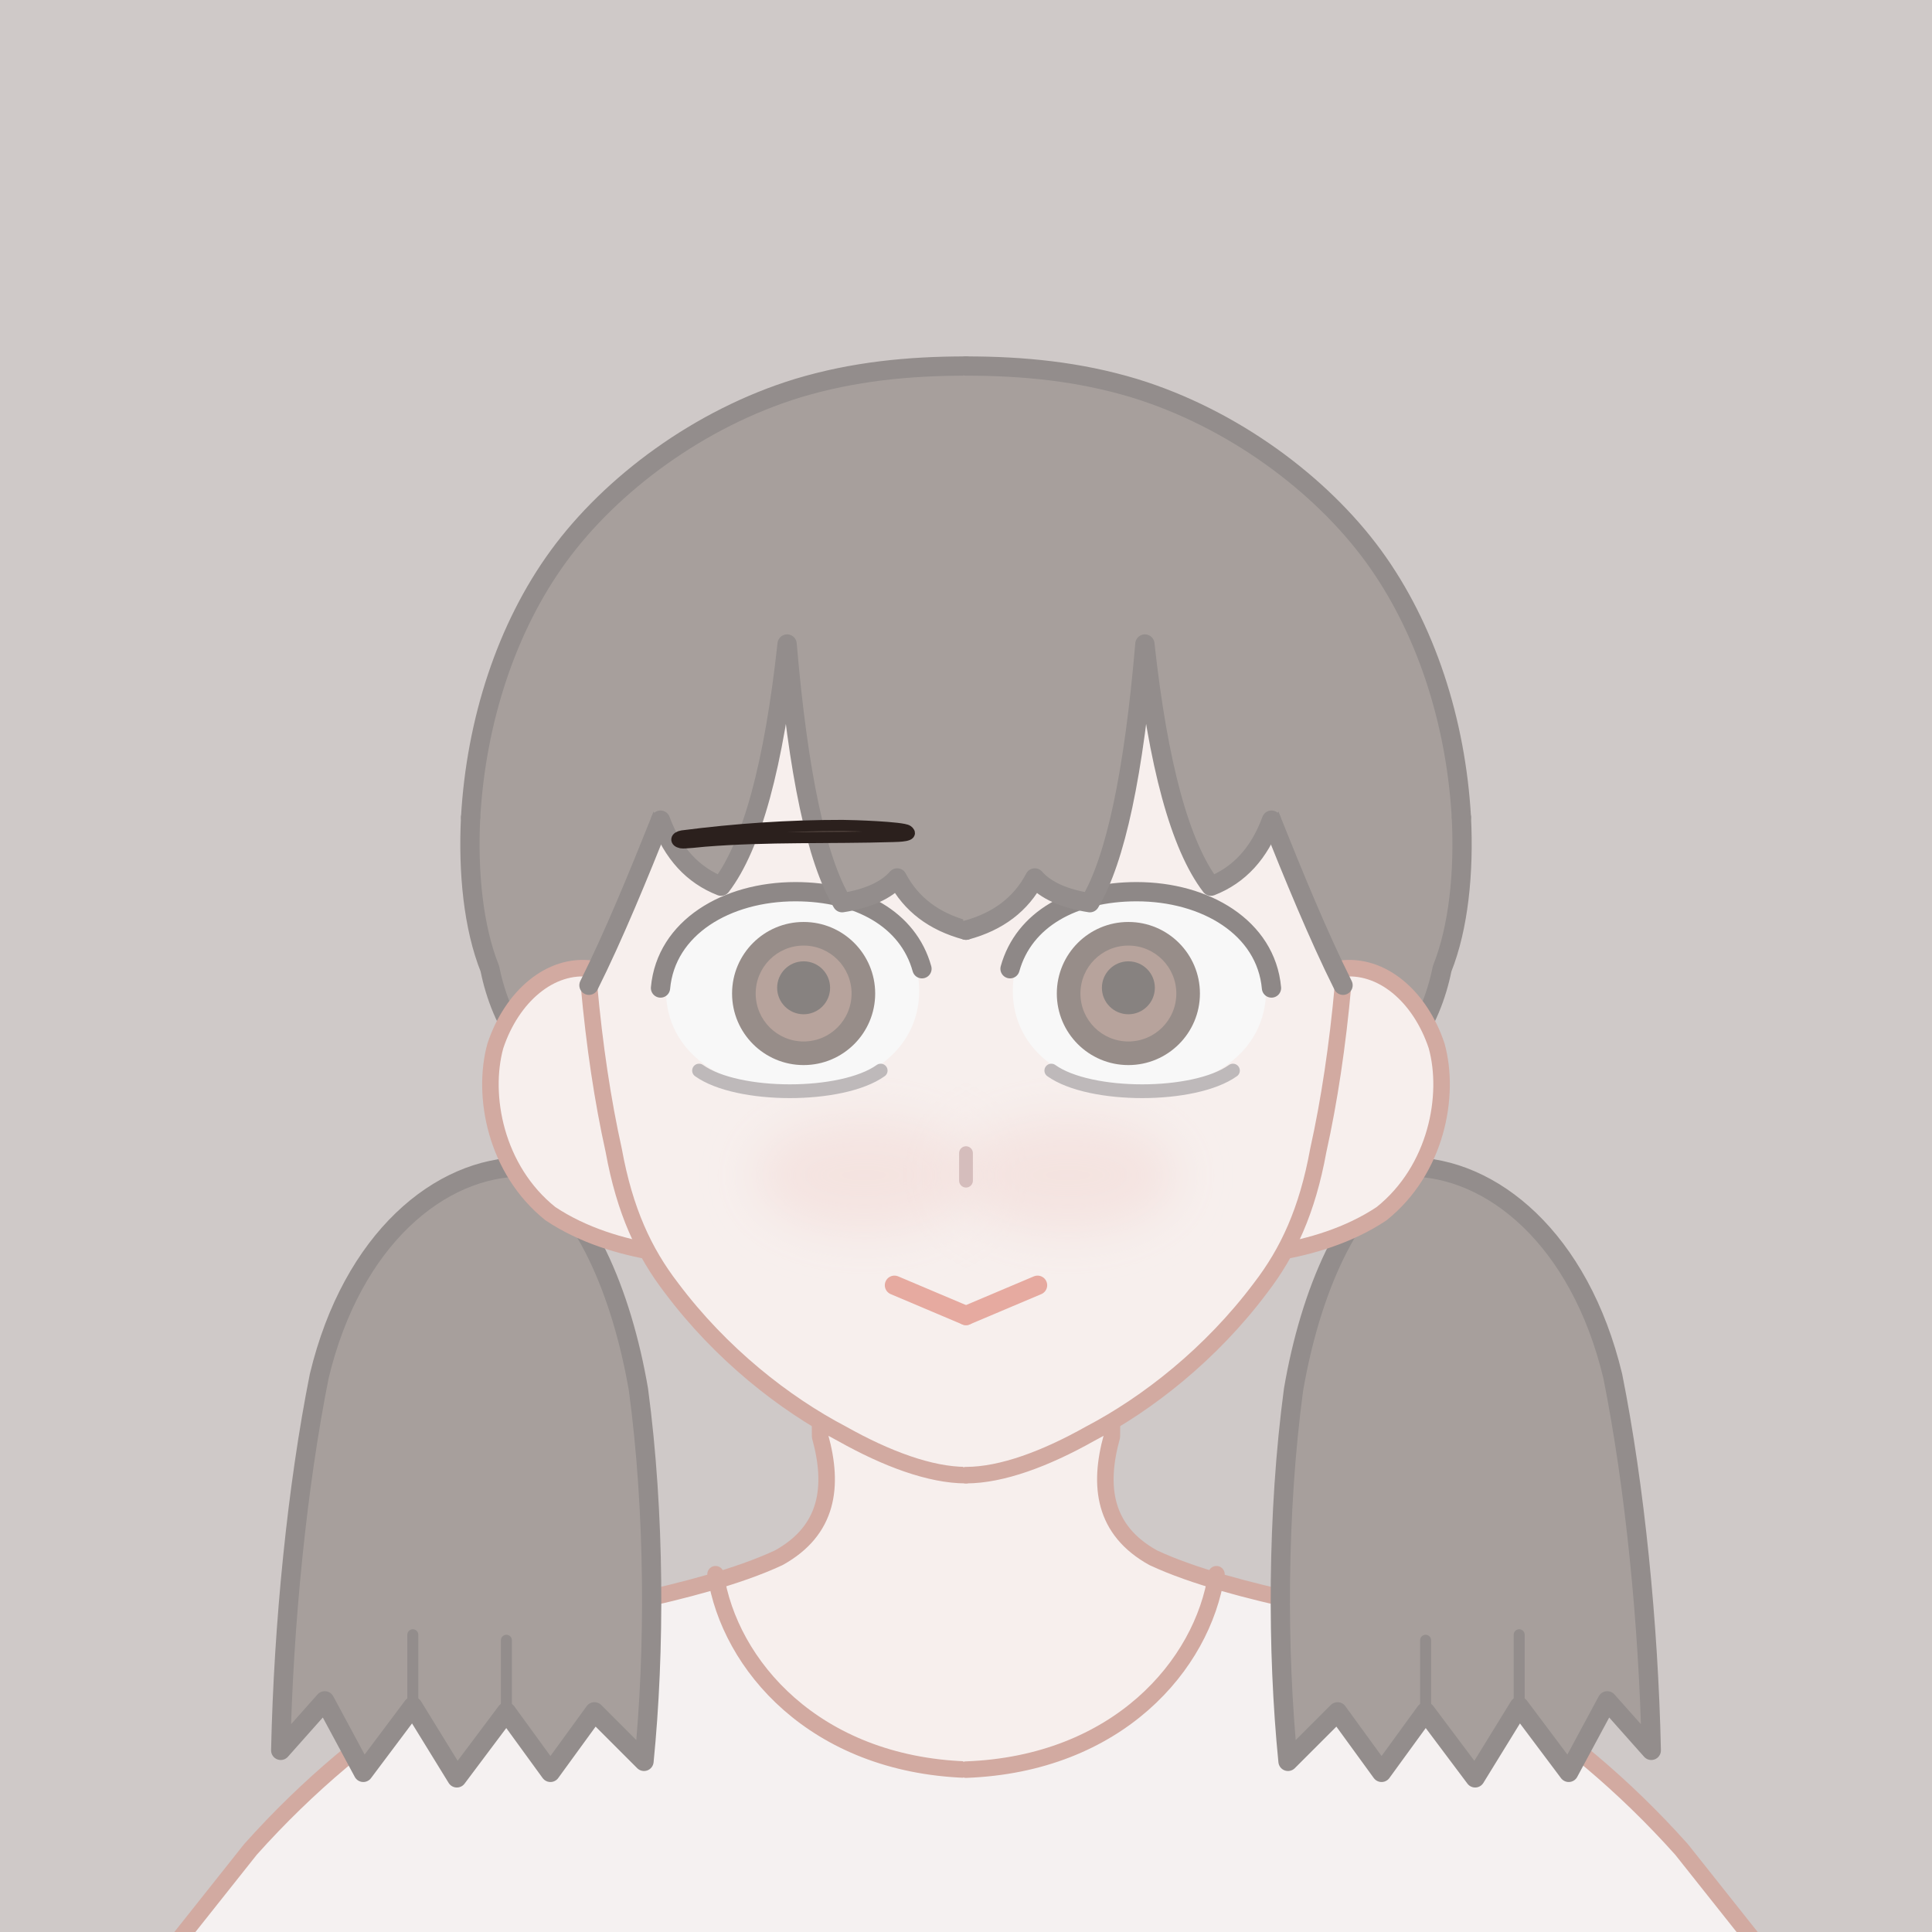
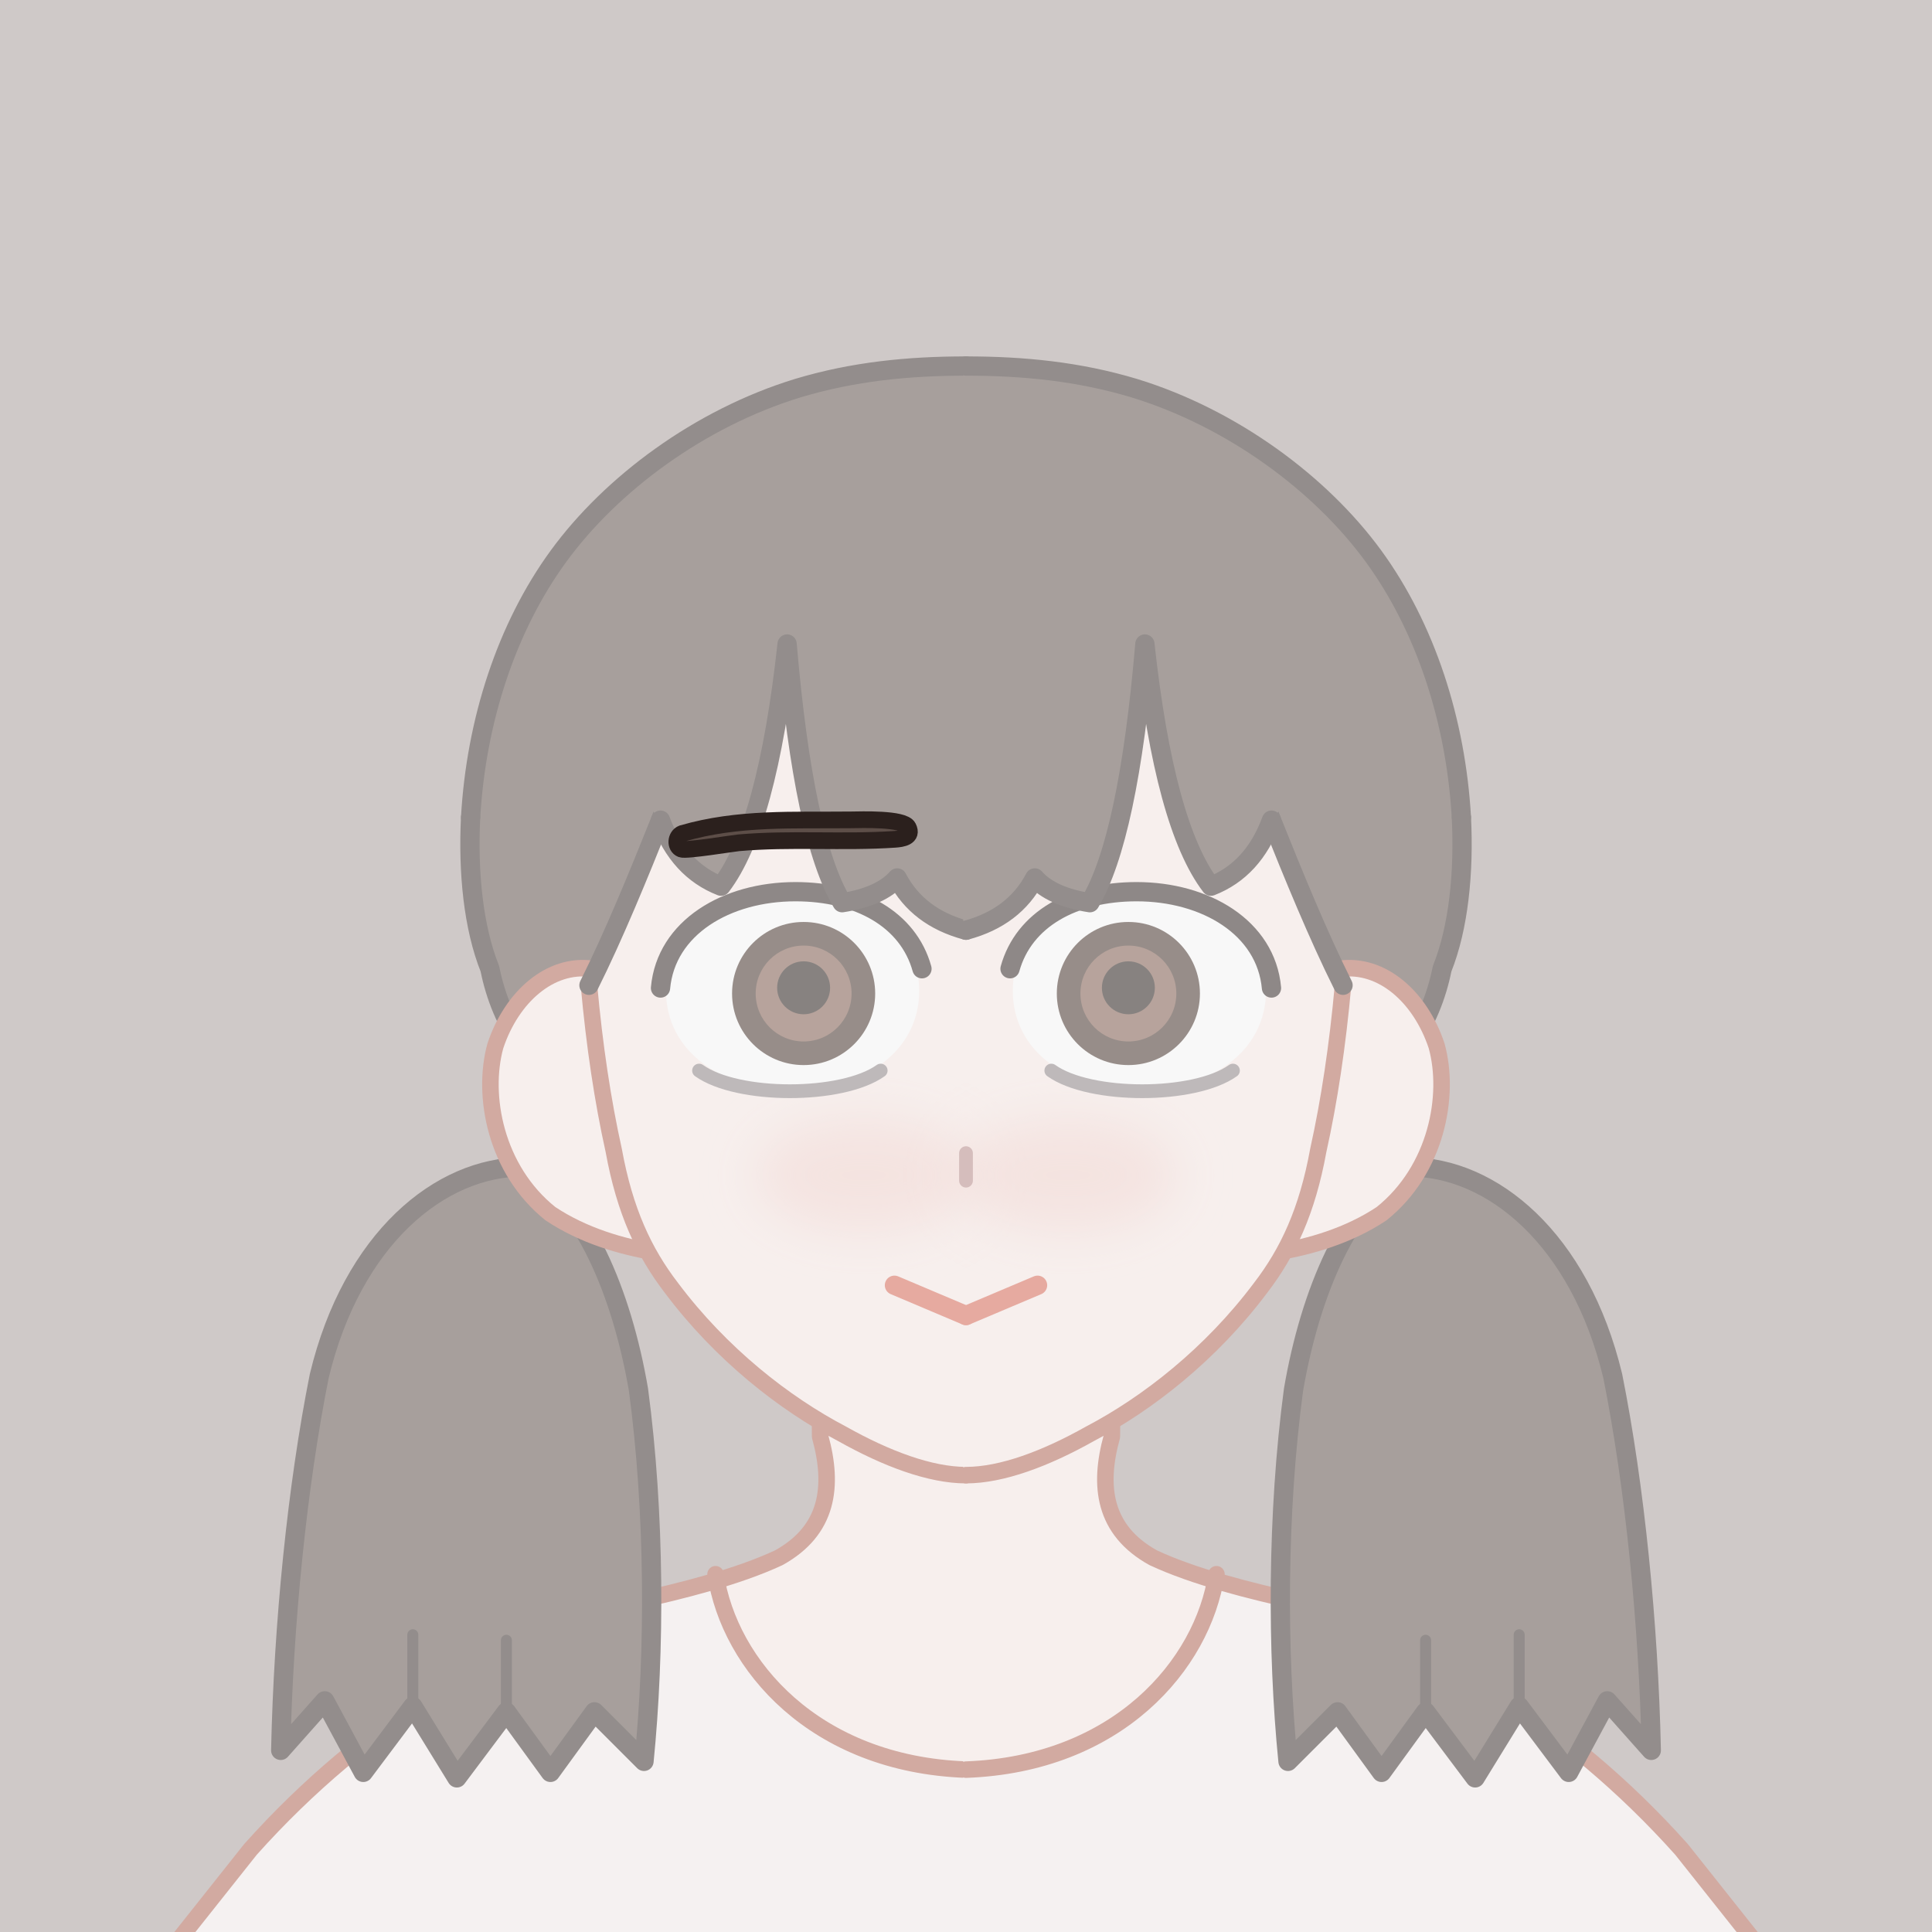
<svg xmlns="http://www.w3.org/2000/svg" width="702" height="702" viewBox="0 0 702 702">
  <defs>
-     <clipPath id="clip-path-5">
+     <clipPath id="clip-path-1">
      <path d="M242 389.2 L386 389.2 L386 464.8 L242 464.8 Z" />
    </clipPath>
    <filter id="filter-1" filterUnits="userSpaceOnUse" x="245" y="377" width="138" height="100" color-interpolation-filters="sRGB">
      <feGaussianBlur in="SourceGraphic" stdDeviation="9" color-interpolation-filters="linearRGB" />
    </filter>
-     <clipPath id="clip-path-6">
+     <clipPath id="clip-path-2">
      <path d="M460 389.2 L316 389.2 L316 464.8 L460 464.8 Z" />
    </clipPath>
    <filter id="filter-2" filterUnits="userSpaceOnUse" x="319" y="377" width="138" height="100" color-interpolation-filters="sRGB">
      <feGaussianBlur in="SourceGraphic" stdDeviation="9" color-interpolation-filters="linearRGB" />
    </filter>
-     <clipPath id="clip-path-7">
+     <clipPath id="clip-path-3">
      <path d="M242 360 C242 338 262 326 288 326 C314 326 334 338 334 360 C334 382 314 396 288 396 C262 396 242 382 242 360 Z" />
    </clipPath>
-     <clipPath id="clip-path-8">
+     <clipPath id="clip-path-4">
      <path d="M460 360 C460 338 440 326 414 326 C388 326 368 338 368 360 C368 382 388 396 414 396 C440 396 460 382 460 360 Z" />
    </clipPath>
  </defs>
  <g id="_ref">
    <g opacity="0.5">
      <rect x="0" y="0" width="702" height="702" fill="#ada19f" />
      <g data-layer="body">
        <g>
          <path d="M260 573 L230 582 C183 596 133 625 91 672 L60 712 L352 712 L352 643 C296 641 265 605 260 573 Z" fill="#f9f2f1" />
          <path d="M296 490 L298 522 C303 540 301 556 283 566 L260 573 C265 605 296 641 352 643 L352 490 Z" fill="#fdeeea" />
          <path d="M230 582 C183 596 133 625 91 672 L64 706" fill="none" stroke="#b46352" stroke-width="6" stroke-linecap="round" stroke-linejoin="round" />
          <path d="M296 500 C298 510 298 516 298 522 C303 540 301 556 283 566 C268 573 248 578 230 582" fill="none" stroke="#b46352" stroke-width="6" stroke-linecap="round" stroke-linejoin="round" />
          <path d="M260 572 C265 605 296 641 351 643" fill="none" stroke="#b46352" stroke-width="6" stroke-linecap="round" stroke-linejoin="round" />
        </g>
        <g>
          <path d="M442 573 L472 582 C519 596 569 625 611 672 L642 712 L350 712 L350 643 C406 641 437 605 442 573 Z" fill="#f9f2f1" />
          <path d="M406 490 L404 522 C399 540 401 556 419 566 L442 573 C437 605 406 641 350 643 L350 490 Z" fill="#fdeeea" />
          <path d="M472 582 C519 596 569 625 611 672 L638 706" fill="none" stroke="#b46352" stroke-width="6" stroke-linecap="round" stroke-linejoin="round" />
          <path d="M406 500 C404 510 404 516 404 522 C399 540 401 556 419 566 C434 573 454 578 472 582" fill="none" stroke="#b46352" stroke-width="6" stroke-linecap="round" stroke-linejoin="round" />
          <path d="M442 572 C437 605 406 641 351 643" fill="none" stroke="#b46352" stroke-width="6" stroke-linecap="round" stroke-linejoin="round" />
        </g>
      </g>
      <g data-layer="hairMid">
        <g>
          <path d="M190 424 C160 424 128 450 116 500 C108 540 103 590 102 636 L118 618 L132 644 L150 620 L166 646 L184 622 L200 644 L216 622 L234 640 C238 600 238 550 232 505 C226 470 212 436 190 424 Z" fill="#5d4e48" />
          <path d="M190 424 C160 424 128 450 116 500 C108 540 103 590 102 636 L118 618 L132 644 L150 620 L166 646 L184 622 L200 644 L216 622 L234 640 C238 600 238 550 232 505 C226 470 212 436 190 424 Z" fill="none" stroke="#352a27" stroke-width="7" stroke-linecap="round" stroke-linejoin="round" />
          <line x1="150" y1="620" x2="150" y2="594" fill="none" stroke="#352a27" stroke-width="4" stroke-linecap="round" stroke-linejoin="round" />
          <line x1="184" y1="622" x2="184" y2="596" fill="none" stroke="#352a27" stroke-width="4" stroke-linecap="round" stroke-linejoin="round" />
        </g>
        <g>
          <path d="M512 424 C542 424 574 450 586 500 C594 540 599 590 600 636 L584 618 L570 644 L552 620 L536 646 L518 622 L502 644 L486 622 L468 640 C464 600 464 550 470 505 C476 470 490 436 512 424 Z" fill="#5d4e48" />
          <path d="M512 424 C542 424 574 450 586 500 C594 540 599 590 600 636 L584 618 L570 644 L552 620 L536 646 L518 622 L502 644 L486 622 L468 640 C464 600 464 550 470 505 C476 470 490 436 512 424 Z" fill="none" stroke="#352a27" stroke-width="7" stroke-linecap="round" stroke-linejoin="round" />
          <line x1="552" y1="620" x2="552" y2="594" fill="none" stroke="#352a27" stroke-width="4" stroke-linecap="round" stroke-linejoin="round" />
          <line x1="518" y1="622" x2="518" y2="596" fill="none" stroke="#352a27" stroke-width="4" stroke-linecap="round" stroke-linejoin="round" />
        </g>
      </g>
      <g data-layer="hairBase">
        <g>
          <path d="M352 133 L351 133 C330 133 310 135 290 141 C254 152 222 176 203 202 C184 228 173 262 171 297 C170 317 172 337 178 352 C180 362 184 372 190 380 L198 386 L352 386 Z" fill="#5d4e48" />
          <path d="M351 133 C330 133 310 135 290 141 C254 152 222 176 203 202 C184 228 173 262 171 297" fill="none" stroke="#352a27" stroke-width="7" stroke-linecap="round" stroke-linejoin="round" />
          <path d="M171 297 C170 317 172 337 178 352 C180 362 184 372 190 380" fill="none" stroke="#352a27" stroke-width="7" stroke-linecap="round" stroke-linejoin="round" />
        </g>
        <g>
          <path d="M350 133 L351 133 C372 133 392 135 412 141 C448 152 480 176 499 202 C518 228 529 262 531 297 C532 317 530 337 524 352 C522 362 518 372 512 380 L504 386 L350 386 Z" fill="#5d4e48" />
          <path d="M351 133 C372 133 392 135 412 141 C448 152 480 176 499 202 C518 228 529 262 531 297" fill="none" stroke="#352a27" stroke-width="7" stroke-linecap="round" stroke-linejoin="round" />
          <path d="M531 297 C532 317 530 337 524 352 C522 362 518 372 512 380" fill="none" stroke="#352a27" stroke-width="7" stroke-linecap="round" stroke-linejoin="round" />
        </g>
      </g>
      <g data-layer="ear">
        <g>
          <path d="M215 352 C200 350 186 362 180 380 C175 398 180 425 200 441 C212 449 226 453 238 455 L225 380 Z" fill="#fdeeea" />
          <path d="M215 352 C200 350 186 362 180 380 C175 398 180 425 200 441 C212 449 226 453 238 455" fill="none" stroke="#b46352" stroke-width="6" stroke-linecap="round" stroke-linejoin="round" />
        </g>
        <g>
          <path d="M487 352 C502 350 516 362 522 380 C527 398 522 425 502 441 C490 449 476 453 464 455 L477 380 Z" fill="#fdeeea" />
          <path d="M487 352 C502 350 516 362 522 380 C527 398 522 425 502 441 C490 449 476 453 464 455" fill="none" stroke="#b46352" stroke-width="6" stroke-linecap="round" stroke-linejoin="round" />
        </g>
      </g>
      <g data-layer="face">
        <g>
          <path d="M352 200 L351 200 C322 200 296 208 278 228 C262 246 250 272 240 298 C232 318 223 340 214 358 C216 380 219 400 223 418 C227 440 234 455 244 468 C262 492 285 510 306 521 C322 530 338 536 351 536 L352 536 Z" fill="#fdeeea" />
          <path d="M214 358 C216 380 219 400 223 418 C227 440 234 455 244 468 C262 492 285 510 306 521 C322 530 338 536 351 536" fill="none" stroke="#b46352" stroke-width="6" stroke-linecap="round" stroke-linejoin="round" />
        </g>
        <g>
          <path d="M350 200 L351 200 C380 200 406 208 424 228 C440 246 452 272 462 298 C470 318 479 340 488 358 C486 380 483 400 479 418 C475 440 468 455 458 468 C440 492 417 510 396 521 C380 530 364 536 351 536 L350 536 Z" fill="#fdeeea" />
          <path d="M488 358 C486 380 483 400 479 418 C475 440 468 455 458 468 C440 492 417 510 396 521 C380 530 364 536 351 536" fill="none" stroke="#b46352" stroke-width="6" stroke-linecap="round" stroke-linejoin="round" />
        </g>
      </g>
      <g data-layer="makeup">
-         <g clip-path="url(#clip-path-5)">
+         <g clip-path="url(#clip-path-1)">
          <g filter="url(#filter-1)">
            <ellipse cx="314" cy="427" rx="40" ry="21" fill="#f3bfb8" opacity="0.5" />
          </g>
        </g>
-         <g clip-path="url(#clip-path-6)">
+         <g clip-path="url(#clip-path-2)">
          <g filter="url(#filter-2)">
            <ellipse cx="388" cy="427" rx="40" ry="21" fill="#f3bfb8" opacity="0.5" />
          </g>
        </g>
      </g>
      <g data-layer="mouth">
        <line x1="325" y1="467" x2="351" y2="478" fill="none" stroke="#dc6450" stroke-width="7" stroke-linecap="round" stroke-linejoin="round" />
        <line x1="377" y1="467" x2="351" y2="478" fill="none" stroke="#dc6450" stroke-width="7" stroke-linecap="round" stroke-linejoin="round" />
        <line x1="351" y1="419" x2="351" y2="429" fill="none" stroke="#b98a88" stroke-width="5" stroke-linecap="round" />
      </g>
      <g data-layer="eye">
        <path d="M242 360 C242 338 262 326 288 326 C314 326 334 338 334 360 C334 382 314 396 288 396 C262 396 242 382 242 360 Z" fill="#ffffff" />
-         <g clip-path="url(#clip-path-7)">
+         <g clip-path="url(#clip-path-3)">
          <g>
            <circle cx="292" cy="361" r="26" fill="#3e2a22" />
            <circle cx="292" cy="361" r="17.42" fill="#7e5647" />
            <circle cx="292" cy="358.92" r="9.62" fill="#1e1410" />
          </g>
        </g>
        <g>
          <path d="M254 389 C268 399 306 399 320 389" fill="none" stroke="#8b8284" stroke-width="5" stroke-linecap="round" />
          <path d="M240 359 C242 337 264 324 289 324 C312 324 330 334 335 352" fill="none" stroke="#2b201d" stroke-width="7" stroke-linecap="round" stroke-linejoin="round" />
        </g>
        <g>
          <path d="M460 360 C460 338 440 326 414 326 C388 326 368 338 368 360 C368 382 388 396 414 396 C440 396 460 382 460 360 Z" fill="#ffffff" />
-           <g clip-path="url(#clip-path-8)">
+           <g clip-path="url(#clip-path-4)">
            <g>
              <circle cx="410" cy="361" r="26" fill="#3e2a22" />
              <circle cx="410" cy="361" r="17.42" fill="#7e5647" />
              <circle cx="410" cy="358.92" r="9.62" fill="#1e1410" />
            </g>
          </g>
          <g>
            <path d="M448 389 C434 399 396 399 382 389" fill="none" stroke="#8b8284" stroke-width="5" stroke-linecap="round" />
            <path d="M462 359 C460 337 438 324 413 324 C390 324 372 334 367 352" fill="none" stroke="#2b201d" stroke-width="7" stroke-linecap="round" stroke-linejoin="round" />
          </g>
        </g>
      </g>
      <g data-layer="hairLine">
        <path d="M351 200 C322 200 296 208 278 228 C262 246 250 272 240 298 C232 318 223 340 214 358" fill="none" stroke="#352a27" stroke-width="7" stroke-linecap="round" stroke-linejoin="round" />
        <path d="M351 200 C380 200 406 208 424 228 C440 246 452 272 462 298 C470 318 479 340 488 358" fill="none" stroke="#352a27" stroke-width="7" stroke-linecap="round" stroke-linejoin="round" />
      </g>
      <g data-layer="hairFront">
        <g>
          <path d="M240 298 C244.4 310 251.733 318 262 322 C273.2 307.333 281.2 278 286 234 C290 281 296.667 312.333 306 328 C315.333 326.533 322 323.533 326 319 C331 328.533 339.333 334.867 351 338 L352 338 L352 150 L200 250 Z" fill="#5d4e48" />
          <path d="M240 298 C244.4 310 251.733 318 262 322 C273.2 307.333 281.2 278 286 234 C290 281 296.667 312.333 306 328 C315.333 326.533 322 323.533 326 319 C331 328.533 339.333 334.867 351 338" fill="none" stroke="#352a27" stroke-width="7" stroke-linecap="round" stroke-linejoin="round" />
        </g>
        <g>
          <path d="M462 298 C457.6 310 450.267 318 440 322 C428.8 307.333 420.8 278 416 234 C412 281 405.333 312.333 396 328 C386.667 326.533 380 323.533 376 319 C371 328.533 362.667 334.867 351 338 L350 338 L350 150 L502 250 Z" fill="#5d4e48" />
          <path d="M462 298 C457.6 310 450.267 318 440 322 C428.8 307.333 420.8 278 416 234 C412 281 405.333 312.333 396 328 C386.667 326.533 380 323.533 376 319 C371 328.533 362.667 334.867 351 338" fill="none" stroke="#352a27" stroke-width="7" stroke-linecap="round" stroke-linejoin="round" />
        </g>
      </g>
    </g>
  </g>
  <g id="half">
-     <path d="M247.883 303.731 C267.063 301.259 286.396 299.898 306.158 299.926 C309.517 299.931 328.033 300.534 329.747 301.8 C332.503 303.836 326.375 303.893 324.526 303.95 C301.695 304.644 278.778 303.81 256.065 305.645 C254.504 305.771 248.624 306.476 247.485 306.235 C245.243 305.761 245.455 304.144 247.883 303.731 Z" fill="#5d4e48" stroke="#2b201d" stroke-width="4.036" stroke-linecap="round" stroke-linejoin="round" />
+     <path d="M247.883 302.85 C268.259 296.926 288.323 298.142 309.194 297.902 C312.806 297.86 328.303 297.292 329.986 300.592 C331.837 304.219 327.73 304.797 325.171 304.969 C306.24 306.246 287.237 304.555 268.366 306.24 C266.127 306.44 249.347 309.227 247.569 308.533 C245.187 307.603 245.488 303.769 247.883 302.85 Z" fill="#5d4e48" stroke="#2b201d" stroke-width="6.062" stroke-linecap="round" stroke-linejoin="round" />
  </g>
</svg>
